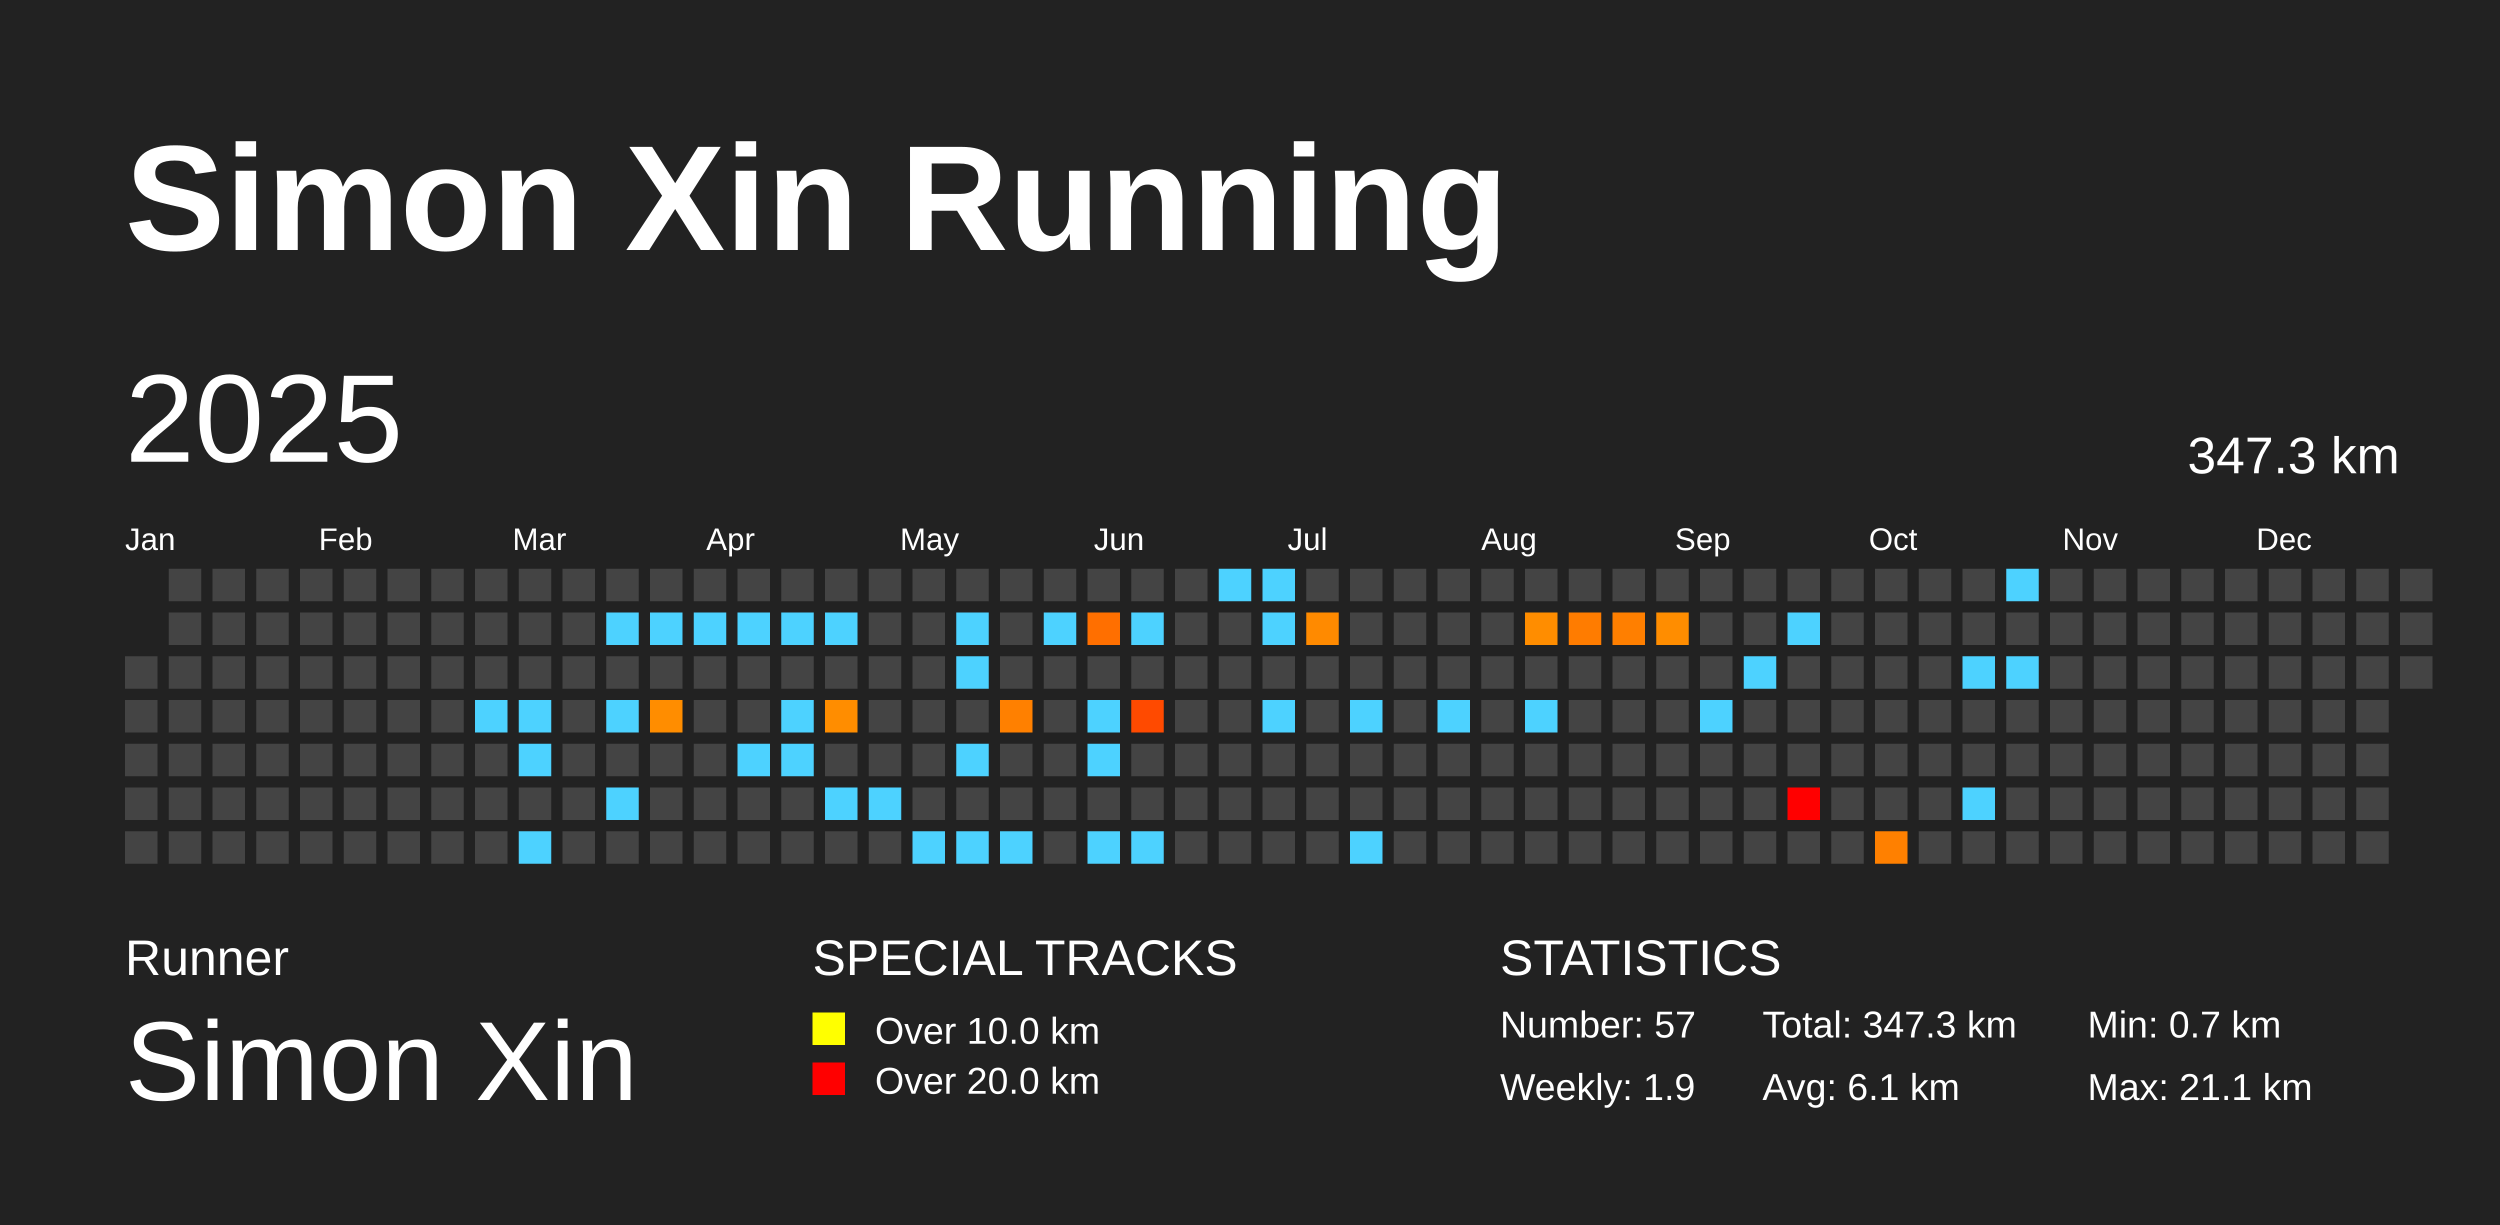
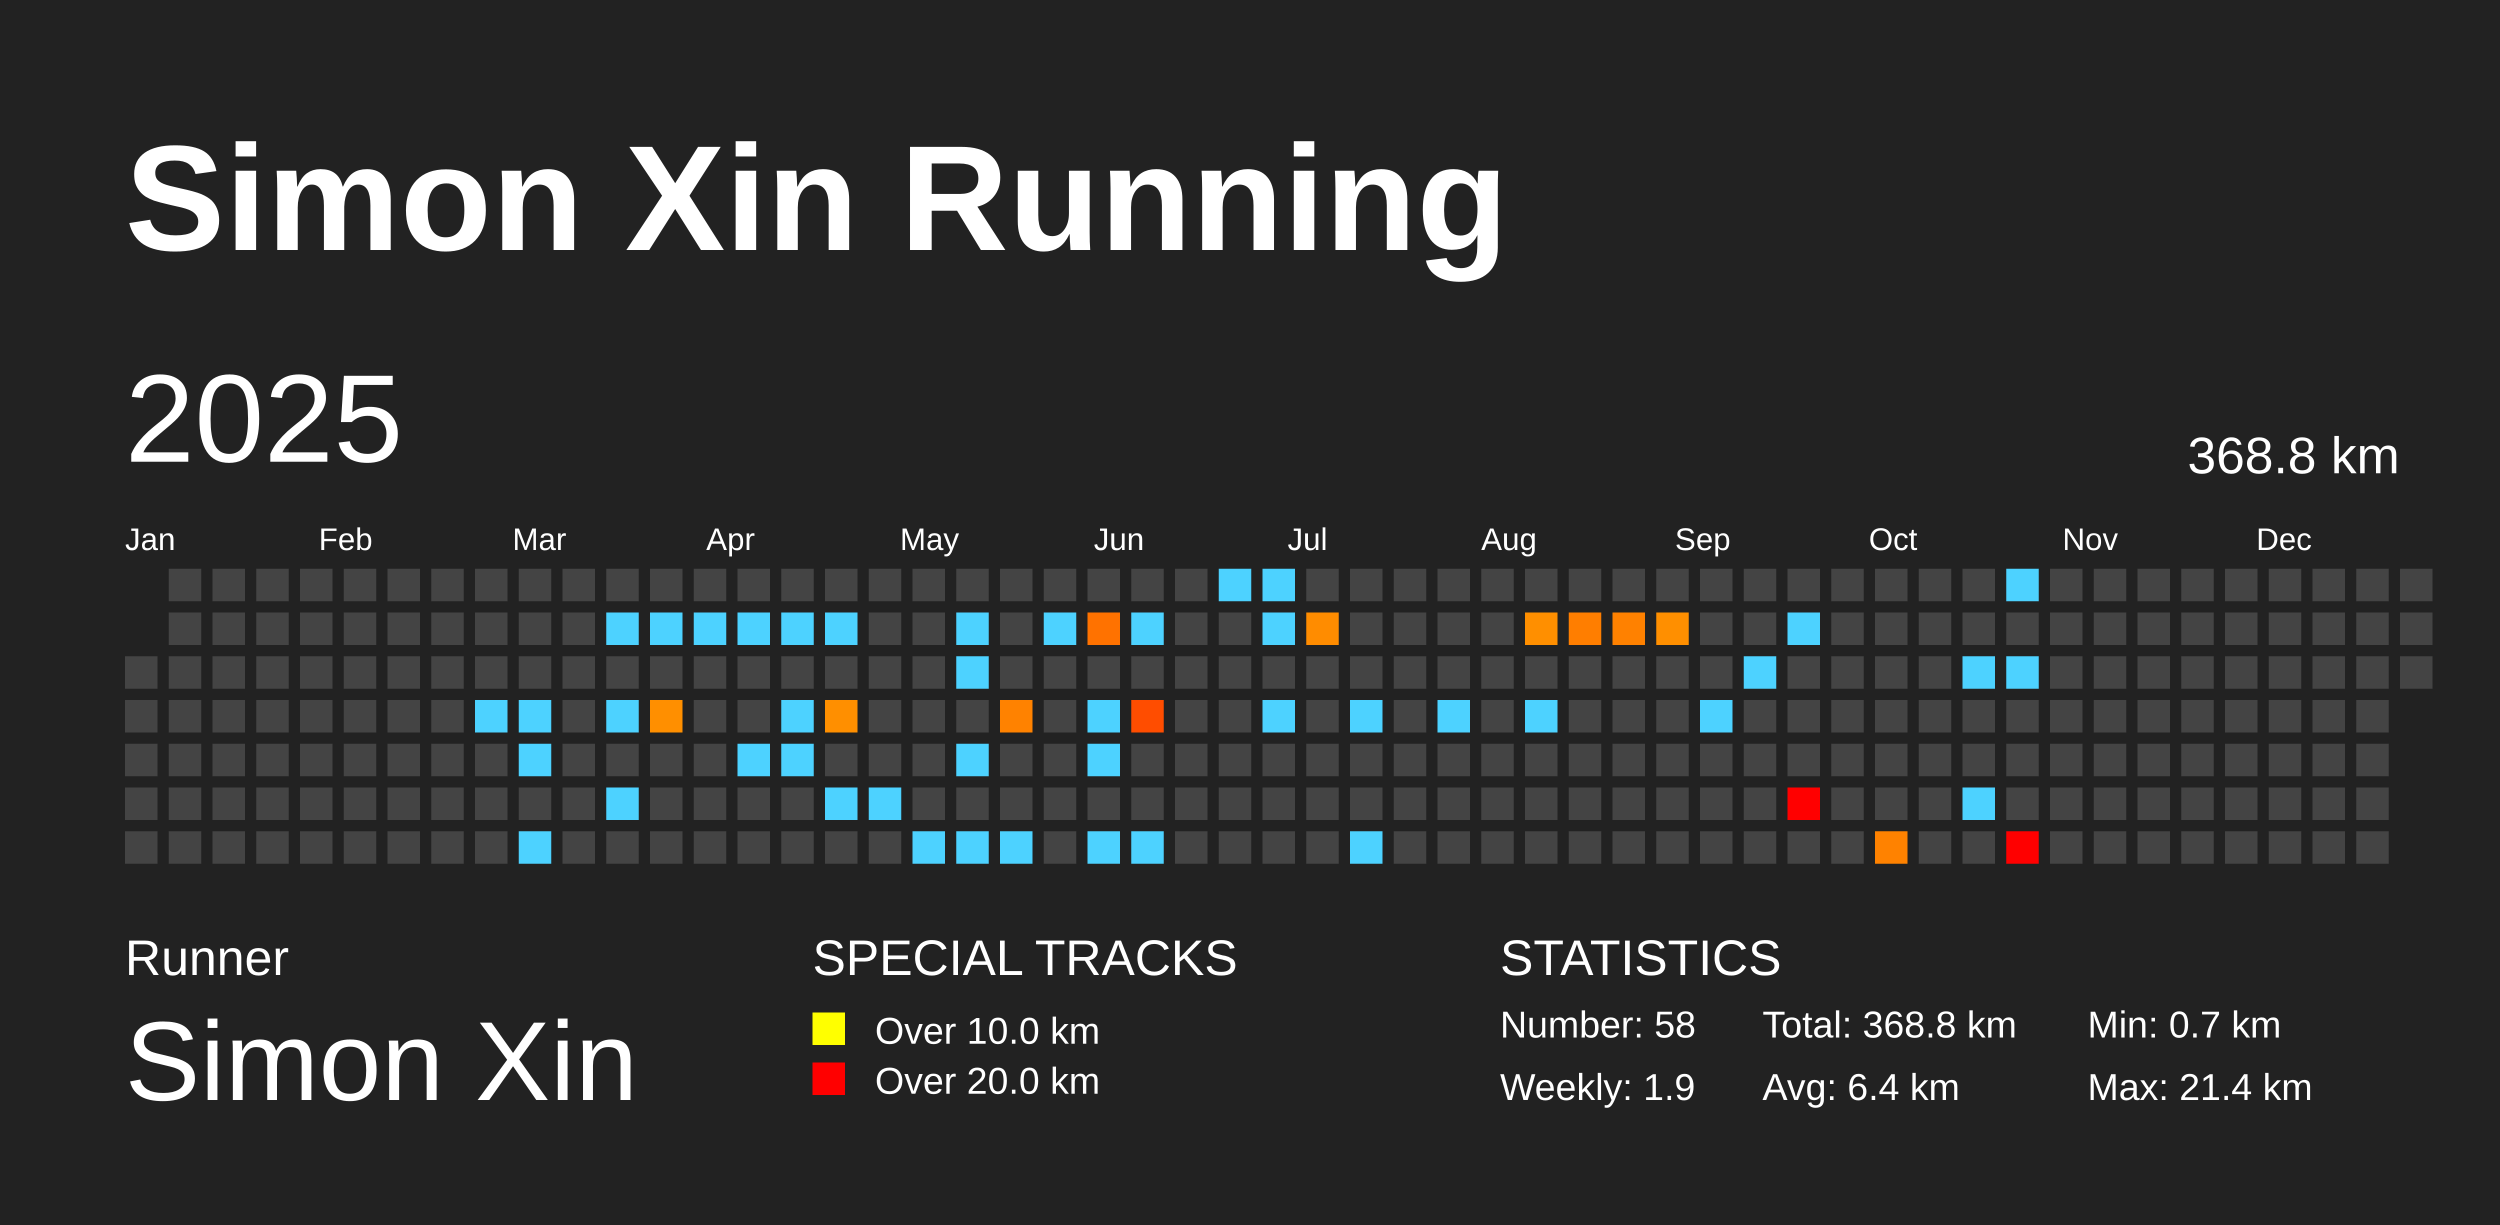
<svg xmlns="http://www.w3.org/2000/svg" baseProfile="full" height="98mm" version="1.1" viewBox="0,0,200,98" width="200mm">
  <defs />
  <rect fill="#222222" height="98" width="200" x="0" y="0" />
  <text fill="#FFFFFF" style="font-size:12px; font-family:Arial; font-weight:bold;" x="10" y="20">Simon Xin Running</text>
  <text fill="#FFFFFF" style="font-size:4px; font-family:Arial" x="10" y="78">Runner</text>
  <text fill="#FFFFFF" style="font-size:9px; font-family:Arial" x="10" y="88">Simon Xin</text>
  <text fill="#FFFFFF" style="font-size:4px; font-family:Arial" x="65" y="78">SPECIAL TRACKS</text>
  <rect fill="yellow" height="2.6" width="2.6" x="65" y="81" />
  <text fill="#FFFFFF" style="font-size:3px; font-family:Arial" x="70" y="83.5">Over 10.0 km</text>
  <rect fill="red" height="2.6" width="2.6" x="65" y="85" />
  <text fill="#FFFFFF" style="font-size:3px; font-family:Arial" x="70" y="87.5">Over 20.0 km</text>
  <text fill="#FFFFFF" style="font-size:4px; font-family:Arial" x="120" y="78">STATISTICS</text>
-   <text fill="#FFFFFF" style="font-size:3px; font-family:Arial" x="120" y="83">Number: 57</text>
+   <text fill="#FFFFFF" style="font-size:3px; font-family:Arial" x="120" y="83">Number: 58</text>
  <text fill="#FFFFFF" style="font-size:3px; font-family:Arial" x="120" y="88">Weekly: 1.9</text>
-   <text fill="#FFFFFF" style="font-size:3px; font-family:Arial" x="141" y="83">Total: 347.3 km</text>
-   <text fill="#FFFFFF" style="font-size:3px; font-family:Arial" x="141" y="88">Avg: 6.1 km</text>
+   <text fill="#FFFFFF" style="font-size:3px; font-family:Arial" x="141" y="83">Total: 368.8 km</text>
+   <text fill="#FFFFFF" style="font-size:3px; font-family:Arial" x="141" y="88">Avg: 6.4 km</text>
  <text fill="#FFFFFF" style="font-size:3px; font-family:Arial" x="167" y="83">Min: 0.7 km</text>
-   <text fill="#FFFFFF" style="font-size:3px; font-family:Arial" x="167" y="88">Max: 21.1 km</text>
+   <text fill="#FFFFFF" style="font-size:3px; font-family:Arial" x="167" y="88">Max: 21.4 km</text>
  <text dominant-baseline="hanging" fill="#FFFFFF" style="font-size:10.0px; font-family:Arial;" x="10" y="30">2025</text>
-   <text dominant-baseline="hanging" fill="#FFFFFF" style="font-size:4.125px; font-family:Arial;" x="175" y="35">347.3 km</text>
+   <text dominant-baseline="hanging" fill="#FFFFFF" style="font-size:4.125px; font-family:Arial;" x="175" y="35">368.8 km</text>
  <text fill="#FFFFFF" style="font-size:2.5px; font-family:Arial" x="10.0" y="44">Jan</text>
  <text fill="#FFFFFF" style="font-size:2.5px; font-family:Arial" x="25.5" y="44">Feb</text>
  <text fill="#FFFFFF" style="font-size:2.5px; font-family:Arial" x="41.0" y="44">Mar</text>
  <text fill="#FFFFFF" style="font-size:2.5px; font-family:Arial" x="56.5" y="44">Apr</text>
  <text fill="#FFFFFF" style="font-size:2.5px; font-family:Arial" x="72.0" y="44">May</text>
  <text fill="#FFFFFF" style="font-size:2.5px; font-family:Arial" x="87.5" y="44">Jun</text>
  <text fill="#FFFFFF" style="font-size:2.5px; font-family:Arial" x="103.0" y="44">Jul</text>
  <text fill="#FFFFFF" style="font-size:2.5px; font-family:Arial" x="118.5" y="44">Aug</text>
  <text fill="#FFFFFF" style="font-size:2.5px; font-family:Arial" x="134.0" y="44">Sep</text>
  <text fill="#FFFFFF" style="font-size:2.5px; font-family:Arial" x="149.5" y="44">Oct</text>
  <text fill="#FFFFFF" style="font-size:2.5px; font-family:Arial" x="165.0" y="44">Nov</text>
  <text fill="#FFFFFF" style="font-size:2.5px; font-family:Arial" x="180.5" y="44">Dec</text>
  <rect fill="#444444" height="2.6" width="2.6" x="10.0" y="52.5" />
  <rect fill="#444444" height="2.6" width="2.6" x="10.0" y="56.0" />
  <rect fill="#444444" height="2.6" width="2.6" x="10.0" y="59.5" />
  <rect fill="#444444" height="2.6" width="2.6" x="10.0" y="63.0" />
  <rect fill="#444444" height="2.6" width="2.6" x="10.0" y="66.5" />
  <rect fill="#444444" height="2.6" width="2.6" x="13.5" y="45.5" />
  <rect fill="#444444" height="2.6" width="2.6" x="13.5" y="49.0" />
  <rect fill="#444444" height="2.6" width="2.6" x="13.5" y="52.5" />
  <rect fill="#444444" height="2.6" width="2.6" x="13.5" y="56.0" />
  <rect fill="#444444" height="2.6" width="2.6" x="13.5" y="59.5" />
  <rect fill="#444444" height="2.6" width="2.6" x="13.5" y="63.0" />
  <rect fill="#444444" height="2.6" width="2.6" x="13.5" y="66.5" />
  <rect fill="#444444" height="2.6" width="2.6" x="17.0" y="45.5" />
  <rect fill="#444444" height="2.6" width="2.6" x="17.0" y="49.0" />
  <rect fill="#444444" height="2.6" width="2.6" x="17.0" y="52.5" />
  <rect fill="#444444" height="2.6" width="2.6" x="17.0" y="56.0" />
  <rect fill="#444444" height="2.6" width="2.6" x="17.0" y="59.5" />
  <rect fill="#444444" height="2.6" width="2.6" x="17.0" y="63.0" />
  <rect fill="#444444" height="2.6" width="2.6" x="17.0" y="66.5" />
  <rect fill="#444444" height="2.6" width="2.6" x="20.5" y="45.5" />
  <rect fill="#444444" height="2.6" width="2.6" x="20.5" y="49.0" />
  <rect fill="#444444" height="2.6" width="2.6" x="20.5" y="52.5" />
  <rect fill="#444444" height="2.6" width="2.6" x="20.5" y="56.0" />
  <rect fill="#444444" height="2.6" width="2.6" x="20.5" y="59.5" />
  <rect fill="#444444" height="2.6" width="2.6" x="20.5" y="63.0" />
  <rect fill="#444444" height="2.6" width="2.6" x="20.5" y="66.5" />
  <rect fill="#444444" height="2.6" width="2.6" x="24.0" y="45.5" />
  <rect fill="#444444" height="2.6" width="2.6" x="24.0" y="49.0" />
  <rect fill="#444444" height="2.6" width="2.6" x="24.0" y="52.5" />
  <rect fill="#444444" height="2.6" width="2.6" x="24.0" y="56.0" />
  <rect fill="#444444" height="2.6" width="2.6" x="24.0" y="59.5" />
  <rect fill="#444444" height="2.6" width="2.6" x="24.0" y="63.0" />
  <rect fill="#444444" height="2.6" width="2.6" x="24.0" y="66.5" />
  <rect fill="#444444" height="2.6" width="2.6" x="27.5" y="45.5" />
  <rect fill="#444444" height="2.6" width="2.6" x="27.5" y="49.0" />
  <rect fill="#444444" height="2.6" width="2.6" x="27.5" y="52.5" />
  <rect fill="#444444" height="2.6" width="2.6" x="27.5" y="56.0" />
  <rect fill="#444444" height="2.6" width="2.6" x="27.5" y="59.5" />
  <rect fill="#444444" height="2.6" width="2.6" x="27.5" y="63.0" />
  <rect fill="#444444" height="2.6" width="2.6" x="27.5" y="66.5" />
  <rect fill="#444444" height="2.6" width="2.6" x="31.0" y="45.5" />
  <rect fill="#444444" height="2.6" width="2.6" x="31.0" y="49.0" />
  <rect fill="#444444" height="2.6" width="2.6" x="31.0" y="52.5" />
  <rect fill="#444444" height="2.6" width="2.6" x="31.0" y="56.0" />
  <rect fill="#444444" height="2.6" width="2.6" x="31.0" y="59.5" />
  <rect fill="#444444" height="2.6" width="2.6" x="31.0" y="63.0" />
  <rect fill="#444444" height="2.6" width="2.6" x="31.0" y="66.5" />
  <rect fill="#444444" height="2.6" width="2.6" x="34.5" y="45.5" />
  <rect fill="#444444" height="2.6" width="2.6" x="34.5" y="49.0" />
  <rect fill="#444444" height="2.6" width="2.6" x="34.5" y="52.5" />
  <rect fill="#444444" height="2.6" width="2.6" x="34.5" y="56.0" />
  <rect fill="#444444" height="2.6" width="2.6" x="34.5" y="59.5" />
  <rect fill="#444444" height="2.6" width="2.6" x="34.5" y="63.0" />
  <rect fill="#444444" height="2.6" width="2.6" x="34.5" y="66.5" />
  <rect fill="#444444" height="2.6" width="2.6" x="38.0" y="45.5" />
  <rect fill="#444444" height="2.6" width="2.6" x="38.0" y="49.0" />
  <rect fill="#444444" height="2.6" width="2.6" x="38.0" y="52.5" />
  <rect fill="#4dd2ff" height="2.6" width="2.6" x="38.0" y="56.0" />
  <rect fill="#444444" height="2.6" width="2.6" x="38.0" y="59.5" />
  <rect fill="#444444" height="2.6" width="2.6" x="38.0" y="63.0" />
  <rect fill="#444444" height="2.6" width="2.6" x="38.0" y="66.5" />
  <rect fill="#444444" height="2.6" width="2.6" x="41.5" y="45.5" />
  <rect fill="#444444" height="2.6" width="2.6" x="41.5" y="49.0" />
  <rect fill="#444444" height="2.6" width="2.6" x="41.5" y="52.5" />
  <rect fill="#4dd2ff" height="2.6" width="2.6" x="41.5" y="56.0" />
  <rect fill="#4dd2ff" height="2.6" width="2.6" x="41.5" y="59.5" />
  <rect fill="#444444" height="2.6" width="2.6" x="41.5" y="63.0" />
  <rect fill="#4dd2ff" height="2.6" width="2.6" x="41.5" y="66.5" />
  <rect fill="#444444" height="2.6" width="2.6" x="45.0" y="45.5" />
  <rect fill="#444444" height="2.6" width="2.6" x="45.0" y="49.0" />
  <rect fill="#444444" height="2.6" width="2.6" x="45.0" y="52.5" />
  <rect fill="#444444" height="2.6" width="2.6" x="45.0" y="56.0" />
  <rect fill="#444444" height="2.6" width="2.6" x="45.0" y="59.5" />
  <rect fill="#444444" height="2.6" width="2.6" x="45.0" y="63.0" />
  <rect fill="#444444" height="2.6" width="2.6" x="45.0" y="66.5" />
  <rect fill="#444444" height="2.6" width="2.6" x="48.5" y="45.5" />
  <rect fill="#4dd2ff" height="2.6" width="2.6" x="48.5" y="49.0" />
  <rect fill="#444444" height="2.6" width="2.6" x="48.5" y="52.5" />
  <rect fill="#4dd2ff" height="2.6" width="2.6" x="48.5" y="56.0" />
  <rect fill="#444444" height="2.6" width="2.6" x="48.5" y="59.5" />
  <rect fill="#4dd2ff" height="2.6" width="2.6" x="48.5" y="63.0" />
  <rect fill="#444444" height="2.6" width="2.6" x="48.5" y="66.5" />
  <rect fill="#444444" height="2.6" width="2.6" x="52.0" y="45.5" />
  <rect fill="#4dd2ff" height="2.6" width="2.6" x="52.0" y="49.0" />
  <rect fill="#444444" height="2.6" width="2.6" x="52.0" y="52.5" />
-   <rect fill="#ff8d00" height="2.6" width="2.6" x="52.0" y="56.0" />
+   <rect fill="#ff8f00" height="2.6" width="2.6" x="52.0" y="56.0" />
  <rect fill="#444444" height="2.6" width="2.6" x="52.0" y="59.5" />
  <rect fill="#444444" height="2.6" width="2.6" x="52.0" y="63.0" />
  <rect fill="#444444" height="2.6" width="2.6" x="52.0" y="66.5" />
  <rect fill="#444444" height="2.6" width="2.6" x="55.5" y="45.5" />
  <rect fill="#4dd2ff" height="2.6" width="2.6" x="55.5" y="49.0" />
  <rect fill="#444444" height="2.6" width="2.6" x="55.5" y="52.5" />
  <rect fill="#444444" height="2.6" width="2.6" x="55.5" y="56.0" />
  <rect fill="#444444" height="2.6" width="2.6" x="55.5" y="59.5" />
  <rect fill="#444444" height="2.6" width="2.6" x="55.5" y="63.0" />
  <rect fill="#444444" height="2.6" width="2.6" x="55.5" y="66.5" />
  <rect fill="#444444" height="2.6" width="2.6" x="59.0" y="45.5" />
  <rect fill="#4dd2ff" height="2.6" width="2.6" x="59.0" y="49.0" />
  <rect fill="#444444" height="2.6" width="2.6" x="59.0" y="52.5" />
  <rect fill="#444444" height="2.6" width="2.6" x="59.0" y="56.0" />
  <rect fill="#4dd2ff" height="2.6" width="2.6" x="59.0" y="59.5" />
  <rect fill="#444444" height="2.6" width="2.6" x="59.0" y="63.0" />
  <rect fill="#444444" height="2.6" width="2.6" x="59.0" y="66.5" />
  <rect fill="#444444" height="2.6" width="2.6" x="62.5" y="45.5" />
  <rect fill="#4dd2ff" height="2.6" width="2.6" x="62.5" y="49.0" />
  <rect fill="#444444" height="2.6" width="2.6" x="62.5" y="52.5" />
  <rect fill="#4dd2ff" height="2.6" width="2.6" x="62.5" y="56.0" />
  <rect fill="#4dd2ff" height="2.6" width="2.6" x="62.5" y="59.5" />
  <rect fill="#444444" height="2.6" width="2.6" x="62.5" y="63.0" />
  <rect fill="#444444" height="2.6" width="2.6" x="62.5" y="66.5" />
  <rect fill="#444444" height="2.6" width="2.6" x="66.0" y="45.5" />
  <rect fill="#4dd2ff" height="2.6" width="2.6" x="66.0" y="49.0" />
  <rect fill="#444444" height="2.6" width="2.6" x="66.0" y="52.5" />
-   <rect fill="#ff8d00" height="2.6" width="2.6" x="66.0" y="56.0" />
+   <rect fill="#ff8f00" height="2.6" width="2.6" x="66.0" y="56.0" />
  <rect fill="#444444" height="2.6" width="2.6" x="66.0" y="59.5" />
  <rect fill="#4dd2ff" height="2.6" width="2.6" x="66.0" y="63.0" />
  <rect fill="#444444" height="2.6" width="2.6" x="66.0" y="66.5" />
  <rect fill="#444444" height="2.6" width="2.6" x="69.5" y="45.5" />
  <rect fill="#444444" height="2.6" width="2.6" x="69.5" y="49.0" />
  <rect fill="#444444" height="2.6" width="2.6" x="69.5" y="52.5" />
  <rect fill="#444444" height="2.6" width="2.6" x="69.5" y="56.0" />
  <rect fill="#444444" height="2.6" width="2.6" x="69.5" y="59.5" />
  <rect fill="#4dd2ff" height="2.6" width="2.6" x="69.5" y="63.0" />
  <rect fill="#444444" height="2.6" width="2.6" x="69.5" y="66.5" />
  <rect fill="#444444" height="2.6" width="2.6" x="73.0" y="45.5" />
  <rect fill="#444444" height="2.6" width="2.6" x="73.0" y="49.0" />
  <rect fill="#444444" height="2.6" width="2.6" x="73.0" y="52.5" />
  <rect fill="#444444" height="2.6" width="2.6" x="73.0" y="56.0" />
  <rect fill="#444444" height="2.6" width="2.6" x="73.0" y="59.5" />
  <rect fill="#444444" height="2.6" width="2.6" x="73.0" y="63.0" />
  <rect fill="#4dd2ff" height="2.6" width="2.6" x="73.0" y="66.5" />
  <rect fill="#444444" height="2.6" width="2.6" x="76.5" y="45.5" />
  <rect fill="#4dd2ff" height="2.6" width="2.6" x="76.5" y="49.0" />
  <rect fill="#4dd2ff" height="2.6" width="2.6" x="76.5" y="52.5" />
  <rect fill="#444444" height="2.6" width="2.6" x="76.5" y="56.0" />
  <rect fill="#4dd2ff" height="2.6" width="2.6" x="76.5" y="59.5" />
  <rect fill="#444444" height="2.6" width="2.6" x="76.5" y="63.0" />
  <rect fill="#4dd2ff" height="2.6" width="2.6" x="76.5" y="66.5" />
  <rect fill="#444444" height="2.6" width="2.6" x="80.0" y="45.5" />
  <rect fill="#444444" height="2.6" width="2.6" x="80.0" y="49.0" />
  <rect fill="#444444" height="2.6" width="2.6" x="80.0" y="52.5" />
-   <rect fill="#ff8000" height="2.6" width="2.6" x="80.0" y="56.0" />
+   <rect fill="#ff8200" height="2.6" width="2.6" x="80.0" y="56.0" />
  <rect fill="#444444" height="2.6" width="2.6" x="80.0" y="59.5" />
  <rect fill="#444444" height="2.6" width="2.6" x="80.0" y="63.0" />
  <rect fill="#4dd2ff" height="2.6" width="2.6" x="80.0" y="66.5" />
  <rect fill="#444444" height="2.6" width="2.6" x="83.5" y="45.5" />
  <rect fill="#4dd2ff" height="2.6" width="2.6" x="83.5" y="49.0" />
  <rect fill="#444444" height="2.6" width="2.6" x="83.5" y="52.5" />
  <rect fill="#444444" height="2.6" width="2.6" x="83.5" y="56.0" />
  <rect fill="#444444" height="2.6" width="2.6" x="83.5" y="59.5" />
  <rect fill="#444444" height="2.6" width="2.6" x="83.5" y="63.0" />
  <rect fill="#444444" height="2.6" width="2.6" x="83.5" y="66.5" />
  <rect fill="#444444" height="2.6" width="2.6" x="87.0" y="45.5" />
-   <rect fill="#ff6f00" height="2.6" width="2.6" x="87.0" y="49.0" />
+   <rect fill="#ff7200" height="2.6" width="2.6" x="87.0" y="49.0" />
  <rect fill="#444444" height="2.6" width="2.6" x="87.0" y="52.5" />
  <rect fill="#4dd2ff" height="2.6" width="2.6" x="87.0" y="56.0" />
  <rect fill="#4dd2ff" height="2.6" width="2.6" x="87.0" y="59.5" />
  <rect fill="#444444" height="2.6" width="2.6" x="87.0" y="63.0" />
  <rect fill="#4dd2ff" height="2.6" width="2.6" x="87.0" y="66.5" />
  <rect fill="#444444" height="2.6" width="2.6" x="90.5" y="45.5" />
  <rect fill="#4dd2ff" height="2.6" width="2.6" x="90.5" y="49.0" />
  <rect fill="#444444" height="2.6" width="2.6" x="90.5" y="52.5" />
-   <rect fill="#ff4a00" height="2.6" width="2.6" x="90.5" y="56.0" />
+   <rect fill="#ff4d00" height="2.6" width="2.6" x="90.5" y="56.0" />
  <rect fill="#444444" height="2.6" width="2.6" x="90.5" y="59.5" />
  <rect fill="#444444" height="2.6" width="2.6" x="90.5" y="63.0" />
  <rect fill="#4dd2ff" height="2.6" width="2.6" x="90.5" y="66.5" />
  <rect fill="#444444" height="2.6" width="2.6" x="94.0" y="45.5" />
  <rect fill="#444444" height="2.6" width="2.6" x="94.0" y="49.0" />
  <rect fill="#444444" height="2.6" width="2.6" x="94.0" y="52.5" />
  <rect fill="#444444" height="2.6" width="2.6" x="94.0" y="56.0" />
  <rect fill="#444444" height="2.6" width="2.6" x="94.0" y="59.5" />
  <rect fill="#444444" height="2.6" width="2.6" x="94.0" y="63.0" />
  <rect fill="#444444" height="2.6" width="2.6" x="94.0" y="66.5" />
  <rect fill="#4dd2ff" height="2.6" width="2.6" x="97.5" y="45.5" />
  <rect fill="#444444" height="2.6" width="2.6" x="97.5" y="49.0" />
  <rect fill="#444444" height="2.6" width="2.6" x="97.5" y="52.5" />
  <rect fill="#444444" height="2.6" width="2.6" x="97.5" y="56.0" />
  <rect fill="#444444" height="2.6" width="2.6" x="97.5" y="59.5" />
  <rect fill="#444444" height="2.6" width="2.6" x="97.5" y="63.0" />
  <rect fill="#444444" height="2.6" width="2.6" x="97.5" y="66.5" />
  <rect fill="#4dd2ff" height="2.6" width="2.6" x="101.0" y="45.5" />
  <rect fill="#4dd2ff" height="2.6" width="2.6" x="101.0" y="49.0" />
  <rect fill="#444444" height="2.6" width="2.6" x="101.0" y="52.5" />
  <rect fill="#4dd2ff" height="2.6" width="2.6" x="101.0" y="56.0" />
  <rect fill="#444444" height="2.6" width="2.6" x="101.0" y="59.5" />
  <rect fill="#444444" height="2.6" width="2.6" x="101.0" y="63.0" />
  <rect fill="#444444" height="2.6" width="2.6" x="101.0" y="66.5" />
  <rect fill="#444444" height="2.6" width="2.6" x="104.5" y="45.5" />
-   <rect fill="#ff8a00" height="2.6" width="2.6" x="104.5" y="49.0" />
+   <rect fill="#ff8c00" height="2.6" width="2.6" x="104.5" y="49.0" />
  <rect fill="#444444" height="2.6" width="2.6" x="104.5" y="52.5" />
  <rect fill="#444444" height="2.6" width="2.6" x="104.5" y="56.0" />
  <rect fill="#444444" height="2.6" width="2.6" x="104.5" y="59.5" />
  <rect fill="#444444" height="2.6" width="2.6" x="104.5" y="63.0" />
  <rect fill="#444444" height="2.6" width="2.6" x="104.5" y="66.5" />
  <rect fill="#444444" height="2.6" width="2.6" x="108.0" y="45.5" />
  <rect fill="#444444" height="2.6" width="2.6" x="108.0" y="49.0" />
  <rect fill="#444444" height="2.6" width="2.6" x="108.0" y="52.5" />
  <rect fill="#4dd2ff" height="2.6" width="2.6" x="108.0" y="56.0" />
  <rect fill="#444444" height="2.6" width="2.6" x="108.0" y="59.5" />
  <rect fill="#444444" height="2.6" width="2.6" x="108.0" y="63.0" />
  <rect fill="#4dd2ff" height="2.6" width="2.6" x="108.0" y="66.5" />
  <rect fill="#444444" height="2.6" width="2.6" x="111.5" y="45.5" />
  <rect fill="#444444" height="2.6" width="2.6" x="111.5" y="49.0" />
  <rect fill="#444444" height="2.6" width="2.6" x="111.5" y="52.5" />
  <rect fill="#444444" height="2.6" width="2.6" x="111.5" y="56.0" />
  <rect fill="#444444" height="2.6" width="2.6" x="111.5" y="59.5" />
  <rect fill="#444444" height="2.6" width="2.6" x="111.5" y="63.0" />
  <rect fill="#444444" height="2.6" width="2.6" x="111.5" y="66.5" />
  <rect fill="#444444" height="2.6" width="2.6" x="115.0" y="45.5" />
  <rect fill="#444444" height="2.6" width="2.6" x="115.0" y="49.0" />
  <rect fill="#444444" height="2.6" width="2.6" x="115.0" y="52.5" />
  <rect fill="#4dd2ff" height="2.6" width="2.6" x="115.0" y="56.0" />
  <rect fill="#444444" height="2.6" width="2.6" x="115.0" y="59.5" />
  <rect fill="#444444" height="2.6" width="2.6" x="115.0" y="63.0" />
  <rect fill="#444444" height="2.6" width="2.6" x="115.0" y="66.5" />
  <rect fill="#444444" height="2.6" width="2.6" x="118.5" y="45.5" />
  <rect fill="#444444" height="2.6" width="2.6" x="118.5" y="49.0" />
  <rect fill="#444444" height="2.6" width="2.6" x="118.5" y="52.5" />
  <rect fill="#444444" height="2.6" width="2.6" x="118.5" y="56.0" />
  <rect fill="#444444" height="2.6" width="2.6" x="118.5" y="59.5" />
  <rect fill="#444444" height="2.6" width="2.6" x="118.5" y="63.0" />
  <rect fill="#444444" height="2.6" width="2.6" x="118.5" y="66.5" />
  <rect fill="#444444" height="2.6" width="2.6" x="122.0" y="45.5" />
-   <rect fill="#ff8d00" height="2.6" width="2.6" x="122.0" y="49.0" />
+   <rect fill="#ff8f00" height="2.6" width="2.6" x="122.0" y="49.0" />
  <rect fill="#444444" height="2.6" width="2.6" x="122.0" y="52.5" />
  <rect fill="#4dd2ff" height="2.6" width="2.6" x="122.0" y="56.0" />
  <rect fill="#444444" height="2.6" width="2.6" x="122.0" y="59.5" />
  <rect fill="#444444" height="2.6" width="2.6" x="122.0" y="63.0" />
  <rect fill="#444444" height="2.6" width="2.6" x="122.0" y="66.5" />
  <rect fill="#444444" height="2.6" width="2.6" x="125.5" y="45.5" />
-   <rect fill="#ff7c00" height="2.6" width="2.6" x="125.5" y="49.0" />
+   <rect fill="#ff7e00" height="2.6" width="2.6" x="125.5" y="49.0" />
  <rect fill="#444444" height="2.6" width="2.6" x="125.5" y="52.5" />
  <rect fill="#444444" height="2.6" width="2.6" x="125.5" y="56.0" />
  <rect fill="#444444" height="2.6" width="2.6" x="125.5" y="59.5" />
  <rect fill="#444444" height="2.6" width="2.6" x="125.5" y="63.0" />
  <rect fill="#444444" height="2.6" width="2.6" x="125.5" y="66.5" />
  <rect fill="#444444" height="2.6" width="2.6" x="129.0" y="45.5" />
-   <rect fill="#ff7f00" height="2.6" width="2.6" x="129.0" y="49.0" />
+   <rect fill="#ff8100" height="2.6" width="2.6" x="129.0" y="49.0" />
  <rect fill="#444444" height="2.6" width="2.6" x="129.0" y="52.5" />
  <rect fill="#444444" height="2.6" width="2.6" x="129.0" y="56.0" />
  <rect fill="#444444" height="2.6" width="2.6" x="129.0" y="59.5" />
  <rect fill="#444444" height="2.6" width="2.6" x="129.0" y="63.0" />
  <rect fill="#444444" height="2.6" width="2.6" x="129.0" y="66.5" />
  <rect fill="#444444" height="2.6" width="2.6" x="132.5" y="45.5" />
-   <rect fill="#ff8d00" height="2.6" width="2.6" x="132.5" y="49.0" />
+   <rect fill="#ff8f00" height="2.6" width="2.6" x="132.5" y="49.0" />
  <rect fill="#444444" height="2.6" width="2.6" x="132.5" y="52.5" />
  <rect fill="#444444" height="2.6" width="2.6" x="132.5" y="56.0" />
  <rect fill="#444444" height="2.6" width="2.6" x="132.5" y="59.5" />
  <rect fill="#444444" height="2.6" width="2.6" x="132.5" y="63.0" />
  <rect fill="#444444" height="2.6" width="2.6" x="132.5" y="66.5" />
  <rect fill="#444444" height="2.6" width="2.6" x="136.0" y="45.5" />
  <rect fill="#444444" height="2.6" width="2.6" x="136.0" y="49.0" />
  <rect fill="#444444" height="2.6" width="2.6" x="136.0" y="52.5" />
  <rect fill="#4dd2ff" height="2.6" width="2.6" x="136.0" y="56.0" />
  <rect fill="#444444" height="2.6" width="2.6" x="136.0" y="59.5" />
  <rect fill="#444444" height="2.6" width="2.6" x="136.0" y="63.0" />
  <rect fill="#444444" height="2.6" width="2.6" x="136.0" y="66.5" />
  <rect fill="#444444" height="2.6" width="2.6" x="139.5" y="45.5" />
  <rect fill="#444444" height="2.6" width="2.6" x="139.5" y="49.0" />
  <rect fill="#4dd2ff" height="2.6" width="2.6" x="139.5" y="52.5" />
  <rect fill="#444444" height="2.6" width="2.6" x="139.5" y="56.0" />
  <rect fill="#444444" height="2.6" width="2.6" x="139.5" y="59.5" />
  <rect fill="#444444" height="2.6" width="2.6" x="139.5" y="63.0" />
  <rect fill="#444444" height="2.6" width="2.6" x="139.5" y="66.5" />
  <rect fill="#444444" height="2.6" width="2.6" x="143.0" y="45.5" />
  <rect fill="#4dd2ff" height="2.6" width="2.6" x="143.0" y="49.0" />
  <rect fill="#444444" height="2.6" width="2.6" x="143.0" y="52.5" />
  <rect fill="#444444" height="2.6" width="2.6" x="143.0" y="56.0" />
  <rect fill="#444444" height="2.6" width="2.6" x="143.0" y="59.5" />
  <rect fill="red" height="2.6" width="2.6" x="143.0" y="63.0" />
  <rect fill="#444444" height="2.6" width="2.6" x="143.0" y="66.5" />
  <rect fill="#444444" height="2.6" width="2.6" x="146.5" y="45.5" />
  <rect fill="#444444" height="2.6" width="2.6" x="146.5" y="49.0" />
  <rect fill="#444444" height="2.6" width="2.6" x="146.5" y="52.5" />
  <rect fill="#444444" height="2.6" width="2.6" x="146.5" y="56.0" />
  <rect fill="#444444" height="2.6" width="2.6" x="146.5" y="59.5" />
  <rect fill="#444444" height="2.6" width="2.6" x="146.5" y="63.0" />
  <rect fill="#444444" height="2.6" width="2.6" x="146.5" y="66.5" />
  <rect fill="#444444" height="2.6" width="2.6" x="150.0" y="45.5" />
  <rect fill="#444444" height="2.6" width="2.6" x="150.0" y="49.0" />
  <rect fill="#444444" height="2.6" width="2.6" x="150.0" y="52.5" />
  <rect fill="#444444" height="2.6" width="2.6" x="150.0" y="56.0" />
  <rect fill="#444444" height="2.6" width="2.6" x="150.0" y="59.5" />
  <rect fill="#444444" height="2.6" width="2.6" x="150.0" y="63.0" />
-   <rect fill="#ff8000" height="2.6" width="2.6" x="150.0" y="66.5" />
+   <rect fill="#ff8200" height="2.6" width="2.6" x="150.0" y="66.5" />
  <rect fill="#444444" height="2.6" width="2.6" x="153.5" y="45.5" />
  <rect fill="#444444" height="2.6" width="2.6" x="153.5" y="49.0" />
  <rect fill="#444444" height="2.6" width="2.6" x="153.5" y="52.5" />
  <rect fill="#444444" height="2.6" width="2.6" x="153.5" y="56.0" />
  <rect fill="#444444" height="2.6" width="2.6" x="153.5" y="59.5" />
  <rect fill="#444444" height="2.6" width="2.6" x="153.5" y="63.0" />
  <rect fill="#444444" height="2.6" width="2.6" x="153.5" y="66.5" />
  <rect fill="#444444" height="2.6" width="2.6" x="157.0" y="45.5" />
  <rect fill="#444444" height="2.6" width="2.6" x="157.0" y="49.0" />
  <rect fill="#4dd2ff" height="2.6" width="2.6" x="157.0" y="52.5" />
  <rect fill="#444444" height="2.6" width="2.6" x="157.0" y="56.0" />
  <rect fill="#444444" height="2.6" width="2.6" x="157.0" y="59.5" />
  <rect fill="#4dd2ff" height="2.6" width="2.6" x="157.0" y="63.0" />
  <rect fill="#444444" height="2.6" width="2.6" x="157.0" y="66.5" />
  <rect fill="#4dd2ff" height="2.6" width="2.6" x="160.5" y="45.5" />
  <rect fill="#444444" height="2.6" width="2.6" x="160.5" y="49.0" />
  <rect fill="#4dd2ff" height="2.6" width="2.6" x="160.5" y="52.5" />
  <rect fill="#444444" height="2.6" width="2.6" x="160.5" y="56.0" />
  <rect fill="#444444" height="2.6" width="2.6" x="160.5" y="59.5" />
  <rect fill="#444444" height="2.6" width="2.6" x="160.5" y="63.0" />
-   <rect fill="#444444" height="2.6" width="2.6" x="160.5" y="66.5" />
+   <rect fill="red" height="2.6" width="2.6" x="160.5" y="66.5" />
  <rect fill="#444444" height="2.6" width="2.6" x="164.0" y="45.5" />
  <rect fill="#444444" height="2.6" width="2.6" x="164.0" y="49.0" />
  <rect fill="#444444" height="2.6" width="2.6" x="164.0" y="52.5" />
  <rect fill="#444444" height="2.6" width="2.6" x="164.0" y="56.0" />
  <rect fill="#444444" height="2.6" width="2.6" x="164.0" y="59.5" />
  <rect fill="#444444" height="2.6" width="2.6" x="164.0" y="63.0" />
  <rect fill="#444444" height="2.6" width="2.6" x="164.0" y="66.5" />
  <rect fill="#444444" height="2.6" width="2.6" x="167.5" y="45.5" />
  <rect fill="#444444" height="2.6" width="2.6" x="167.5" y="49.0" />
  <rect fill="#444444" height="2.6" width="2.6" x="167.5" y="52.5" />
  <rect fill="#444444" height="2.6" width="2.6" x="167.5" y="56.0" />
  <rect fill="#444444" height="2.6" width="2.6" x="167.5" y="59.5" />
  <rect fill="#444444" height="2.6" width="2.6" x="167.5" y="63.0" />
  <rect fill="#444444" height="2.6" width="2.6" x="167.5" y="66.5" />
  <rect fill="#444444" height="2.6" width="2.6" x="171.0" y="45.5" />
  <rect fill="#444444" height="2.6" width="2.6" x="171.0" y="49.0" />
  <rect fill="#444444" height="2.6" width="2.6" x="171.0" y="52.5" />
  <rect fill="#444444" height="2.6" width="2.6" x="171.0" y="56.0" />
  <rect fill="#444444" height="2.6" width="2.6" x="171.0" y="59.5" />
  <rect fill="#444444" height="2.6" width="2.6" x="171.0" y="63.0" />
  <rect fill="#444444" height="2.6" width="2.6" x="171.0" y="66.5" />
  <rect fill="#444444" height="2.6" width="2.6" x="174.5" y="45.5" />
  <rect fill="#444444" height="2.6" width="2.6" x="174.5" y="49.0" />
  <rect fill="#444444" height="2.6" width="2.6" x="174.5" y="52.5" />
  <rect fill="#444444" height="2.6" width="2.6" x="174.5" y="56.0" />
  <rect fill="#444444" height="2.6" width="2.6" x="174.5" y="59.5" />
  <rect fill="#444444" height="2.6" width="2.6" x="174.5" y="63.0" />
  <rect fill="#444444" height="2.6" width="2.6" x="174.5" y="66.5" />
  <rect fill="#444444" height="2.6" width="2.6" x="178.0" y="45.5" />
  <rect fill="#444444" height="2.6" width="2.6" x="178.0" y="49.0" />
  <rect fill="#444444" height="2.6" width="2.6" x="178.0" y="52.5" />
  <rect fill="#444444" height="2.6" width="2.6" x="178.0" y="56.0" />
  <rect fill="#444444" height="2.6" width="2.6" x="178.0" y="59.5" />
  <rect fill="#444444" height="2.6" width="2.6" x="178.0" y="63.0" />
  <rect fill="#444444" height="2.6" width="2.6" x="178.0" y="66.5" />
  <rect fill="#444444" height="2.6" width="2.6" x="181.5" y="45.5" />
  <rect fill="#444444" height="2.6" width="2.6" x="181.5" y="49.0" />
  <rect fill="#444444" height="2.6" width="2.6" x="181.5" y="52.5" />
  <rect fill="#444444" height="2.6" width="2.6" x="181.5" y="56.0" />
  <rect fill="#444444" height="2.6" width="2.6" x="181.5" y="59.5" />
  <rect fill="#444444" height="2.6" width="2.6" x="181.5" y="63.0" />
  <rect fill="#444444" height="2.6" width="2.6" x="181.5" y="66.5" />
  <rect fill="#444444" height="2.6" width="2.6" x="185.0" y="45.5" />
  <rect fill="#444444" height="2.6" width="2.6" x="185.0" y="49.0" />
  <rect fill="#444444" height="2.6" width="2.6" x="185.0" y="52.5" />
  <rect fill="#444444" height="2.6" width="2.6" x="185.0" y="56.0" />
  <rect fill="#444444" height="2.6" width="2.6" x="185.0" y="59.5" />
  <rect fill="#444444" height="2.6" width="2.6" x="185.0" y="63.0" />
  <rect fill="#444444" height="2.6" width="2.6" x="185.0" y="66.5" />
  <rect fill="#444444" height="2.6" width="2.6" x="188.5" y="45.5" />
  <rect fill="#444444" height="2.6" width="2.6" x="188.5" y="49.0" />
  <rect fill="#444444" height="2.6" width="2.6" x="188.5" y="52.5" />
  <rect fill="#444444" height="2.6" width="2.6" x="188.5" y="56.0" />
  <rect fill="#444444" height="2.6" width="2.6" x="188.5" y="59.5" />
  <rect fill="#444444" height="2.6" width="2.6" x="188.5" y="63.0" />
  <rect fill="#444444" height="2.6" width="2.6" x="188.5" y="66.5" />
  <rect fill="#444444" height="2.6" width="2.6" x="192.0" y="45.5" />
  <rect fill="#444444" height="2.6" width="2.6" x="192.0" y="49.0" />
  <rect fill="#444444" height="2.6" width="2.6" x="192.0" y="52.5" />
</svg>
